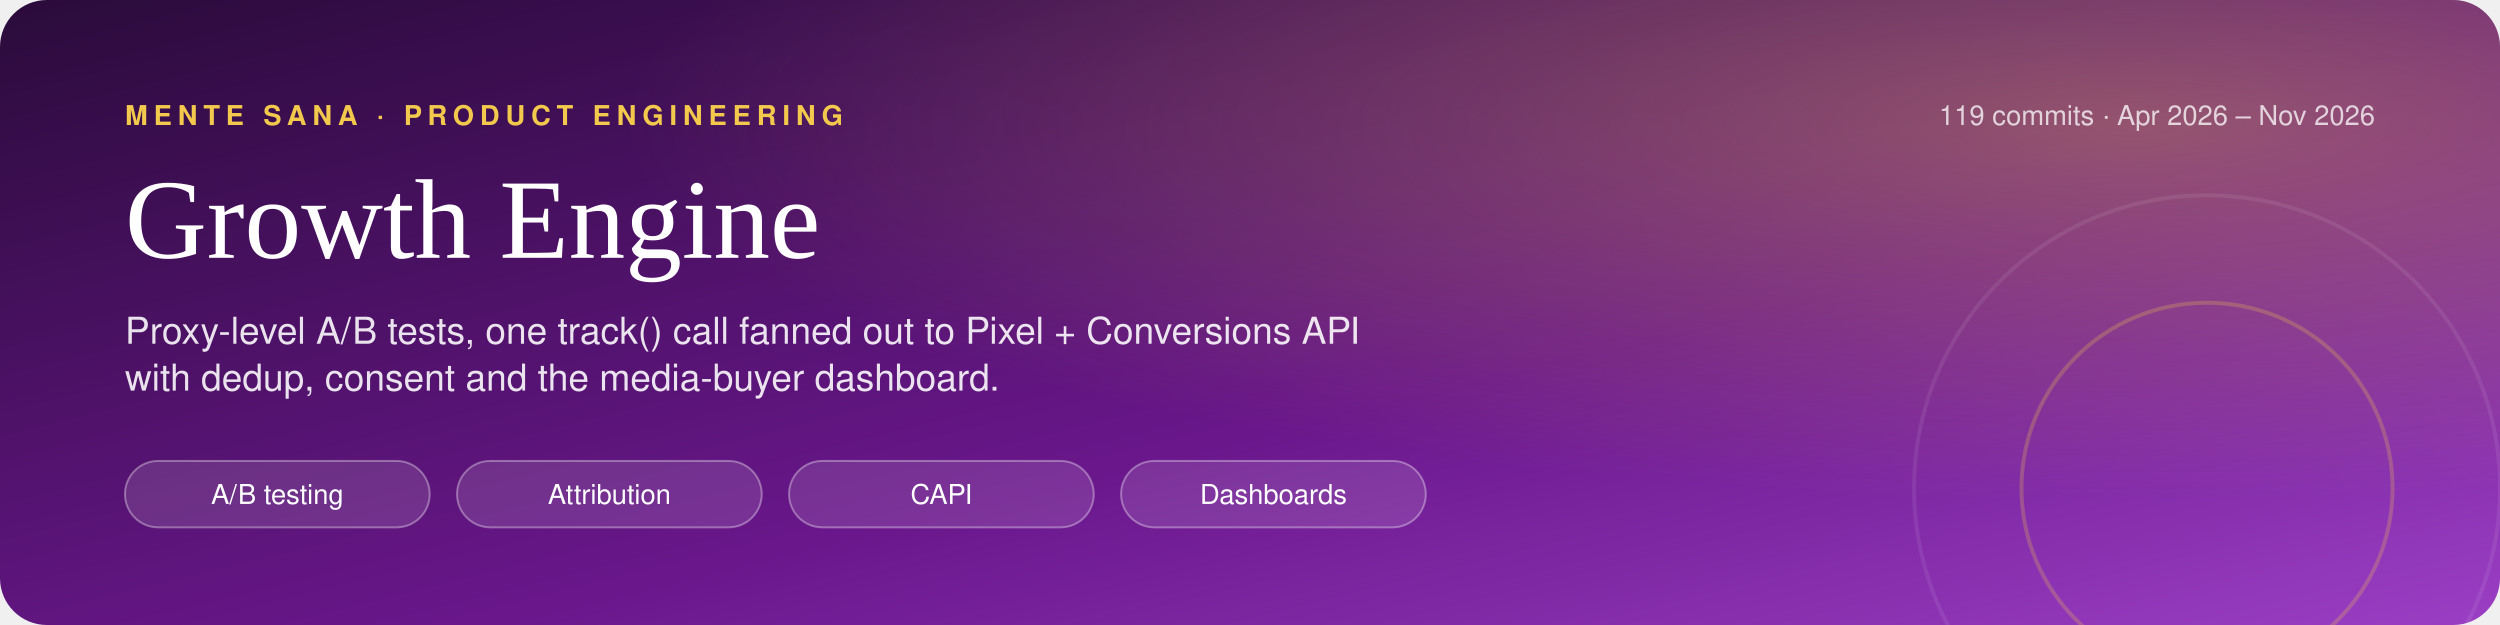
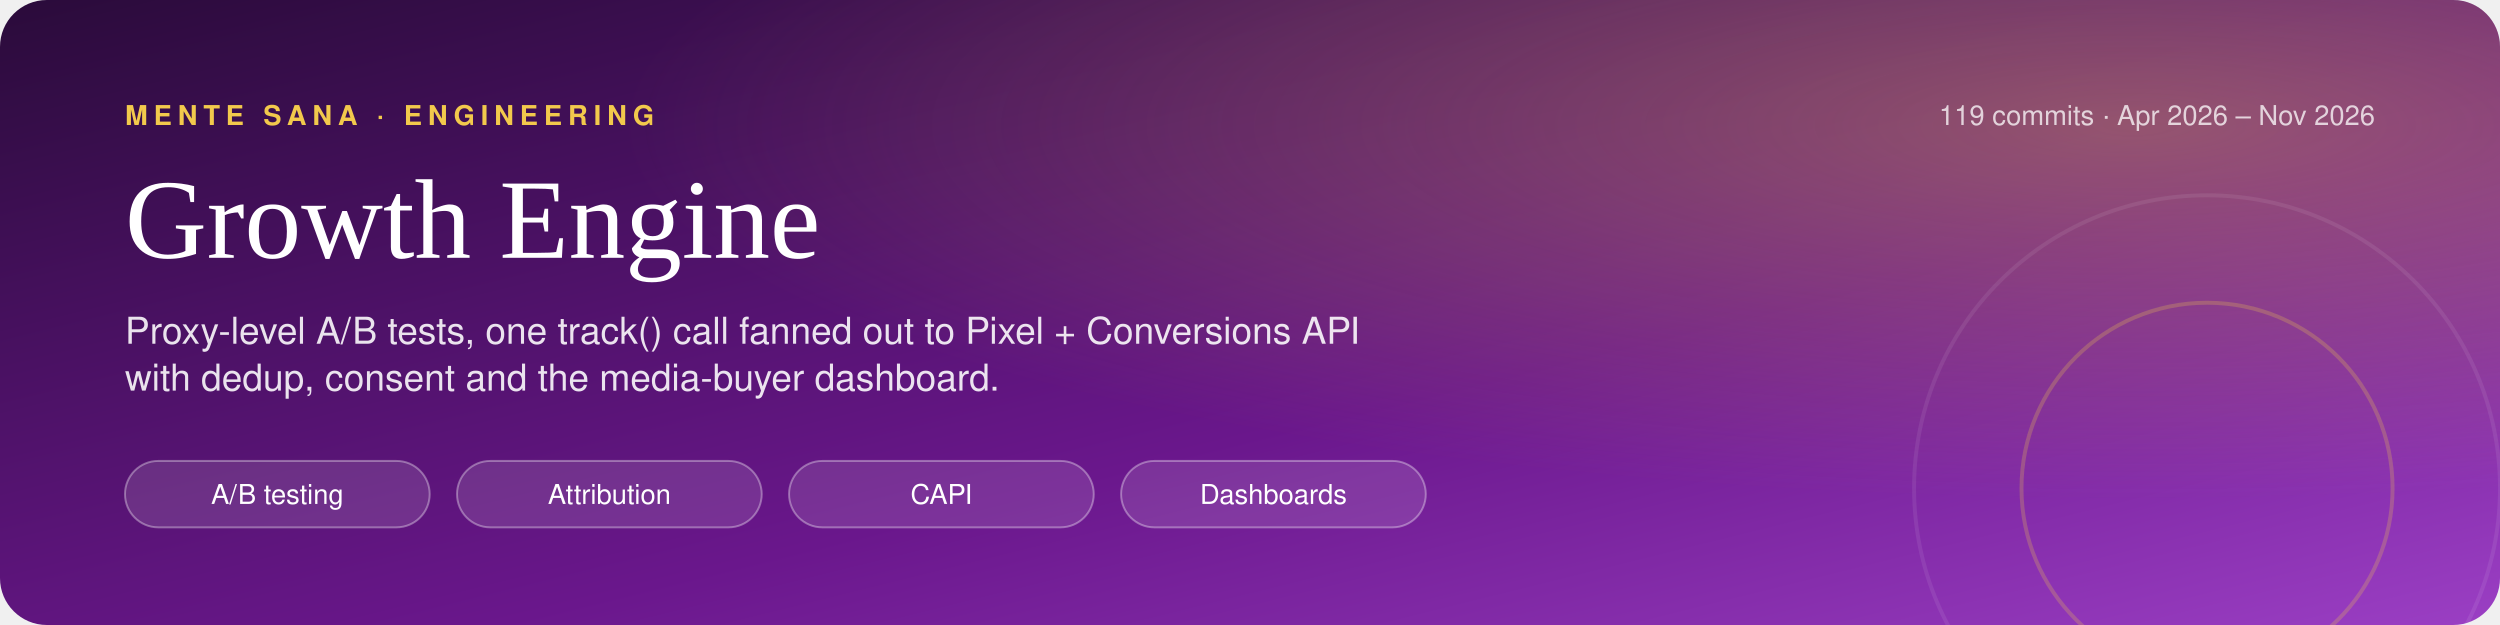
<svg xmlns="http://www.w3.org/2000/svg" width="1280" height="320" viewBox="0 0 1280 320">
  <defs>
    <linearGradient id="g" x1="0" y1="0" x2="1" y2="1">
      <stop offset="0" stop-color="#2a0b3a" />
      <stop offset="0.6" stop-color="#6a178c" />
      <stop offset="1" stop-color="#9b3fc4" />
    </linearGradient>
    <radialGradient id="r" cx="0.85" cy="0.2" r="0.6">
      <stop offset="0" stop-color="#f2c94c" stop-opacity="0.35" />
      <stop offset="1" stop-color="#f2c94c" stop-opacity="0" />
    </radialGradient>
  </defs>
  <rect width="1280" height="320" rx="24" fill="url(#g)" />
  <rect width="1280" height="320" rx="24" fill="url(#r)" />
  <circle cx="1130" cy="250" r="150" fill="none" stroke="#ffffff" stroke-opacity="0.08" stroke-width="2" />
  <circle cx="1130" cy="250" r="95" fill="none" stroke="#f2c94c" stroke-opacity="0.25" stroke-width="2" />
-   <text x="64" y="64" font-family="Helvetica,Arial,sans-serif" font-size="14" letter-spacing="3" font-weight="700" fill="#f2c94c">MENTE SANA · PRODUCT ENGINEERING</text>
+   <text x="64" y="64" font-family="Helvetica,Arial,sans-serif" font-size="14" letter-spacing="3" font-weight="700" fill="#f2c94c">MENTE SANA · ENGINEERING</text>
  <text x="64" y="132" font-family="Georgia,'Times New Roman',serif" font-size="58" fill="#ffffff">Growth Engine</text>
  <text x="64" y="176" font-family="Helvetica,Arial,sans-serif" font-size="19" fill="#ffffff" fill-opacity="0.88">
    <tspan x="64" dy="0">Proxy-level A/B tests, one track() call fanned out to Pixel + Conversions API</tspan>
    <tspan x="64" dy="24">with dedup, consent and the media-buyer dashboard.</tspan>
  </text>
  <g transform="translate(64,236)">
    <rect width="156" height="34" rx="17" fill="#ffffff" fill-opacity="0.12" stroke="#ffffff" stroke-opacity="0.35" />
    <text x="78" y="22" text-anchor="middle" font-family="Helvetica,Arial,sans-serif" font-size="14" fill="#ffffff">A/B testing</text>
  </g>
  <g transform="translate(234,236)">
    <rect width="156" height="34" rx="17" fill="#ffffff" fill-opacity="0.12" stroke="#ffffff" stroke-opacity="0.35" />
    <text x="78" y="22" text-anchor="middle" font-family="Helvetica,Arial,sans-serif" font-size="14" fill="#ffffff">Attribution</text>
  </g>
  <g transform="translate(404,236)">
    <rect width="156" height="34" rx="17" fill="#ffffff" fill-opacity="0.12" stroke="#ffffff" stroke-opacity="0.35" />
    <text x="78" y="22" text-anchor="middle" font-family="Helvetica,Arial,sans-serif" font-size="14" fill="#ffffff">CAPI</text>
  </g>
  <g transform="translate(574,236)">
    <rect width="156" height="34" rx="17" fill="#ffffff" fill-opacity="0.12" stroke="#ffffff" stroke-opacity="0.35" />
    <text x="78" y="22" text-anchor="middle" font-family="Helvetica,Arial,sans-serif" font-size="14" fill="#ffffff">Dashboards</text>
  </g>
  <text x="1216" y="64" text-anchor="end" font-family="Helvetica,Arial,sans-serif" font-size="14" fill="#ffffff" fill-opacity="0.75">119 commits · Apr 2026 – Nov 2026</text>
</svg>
